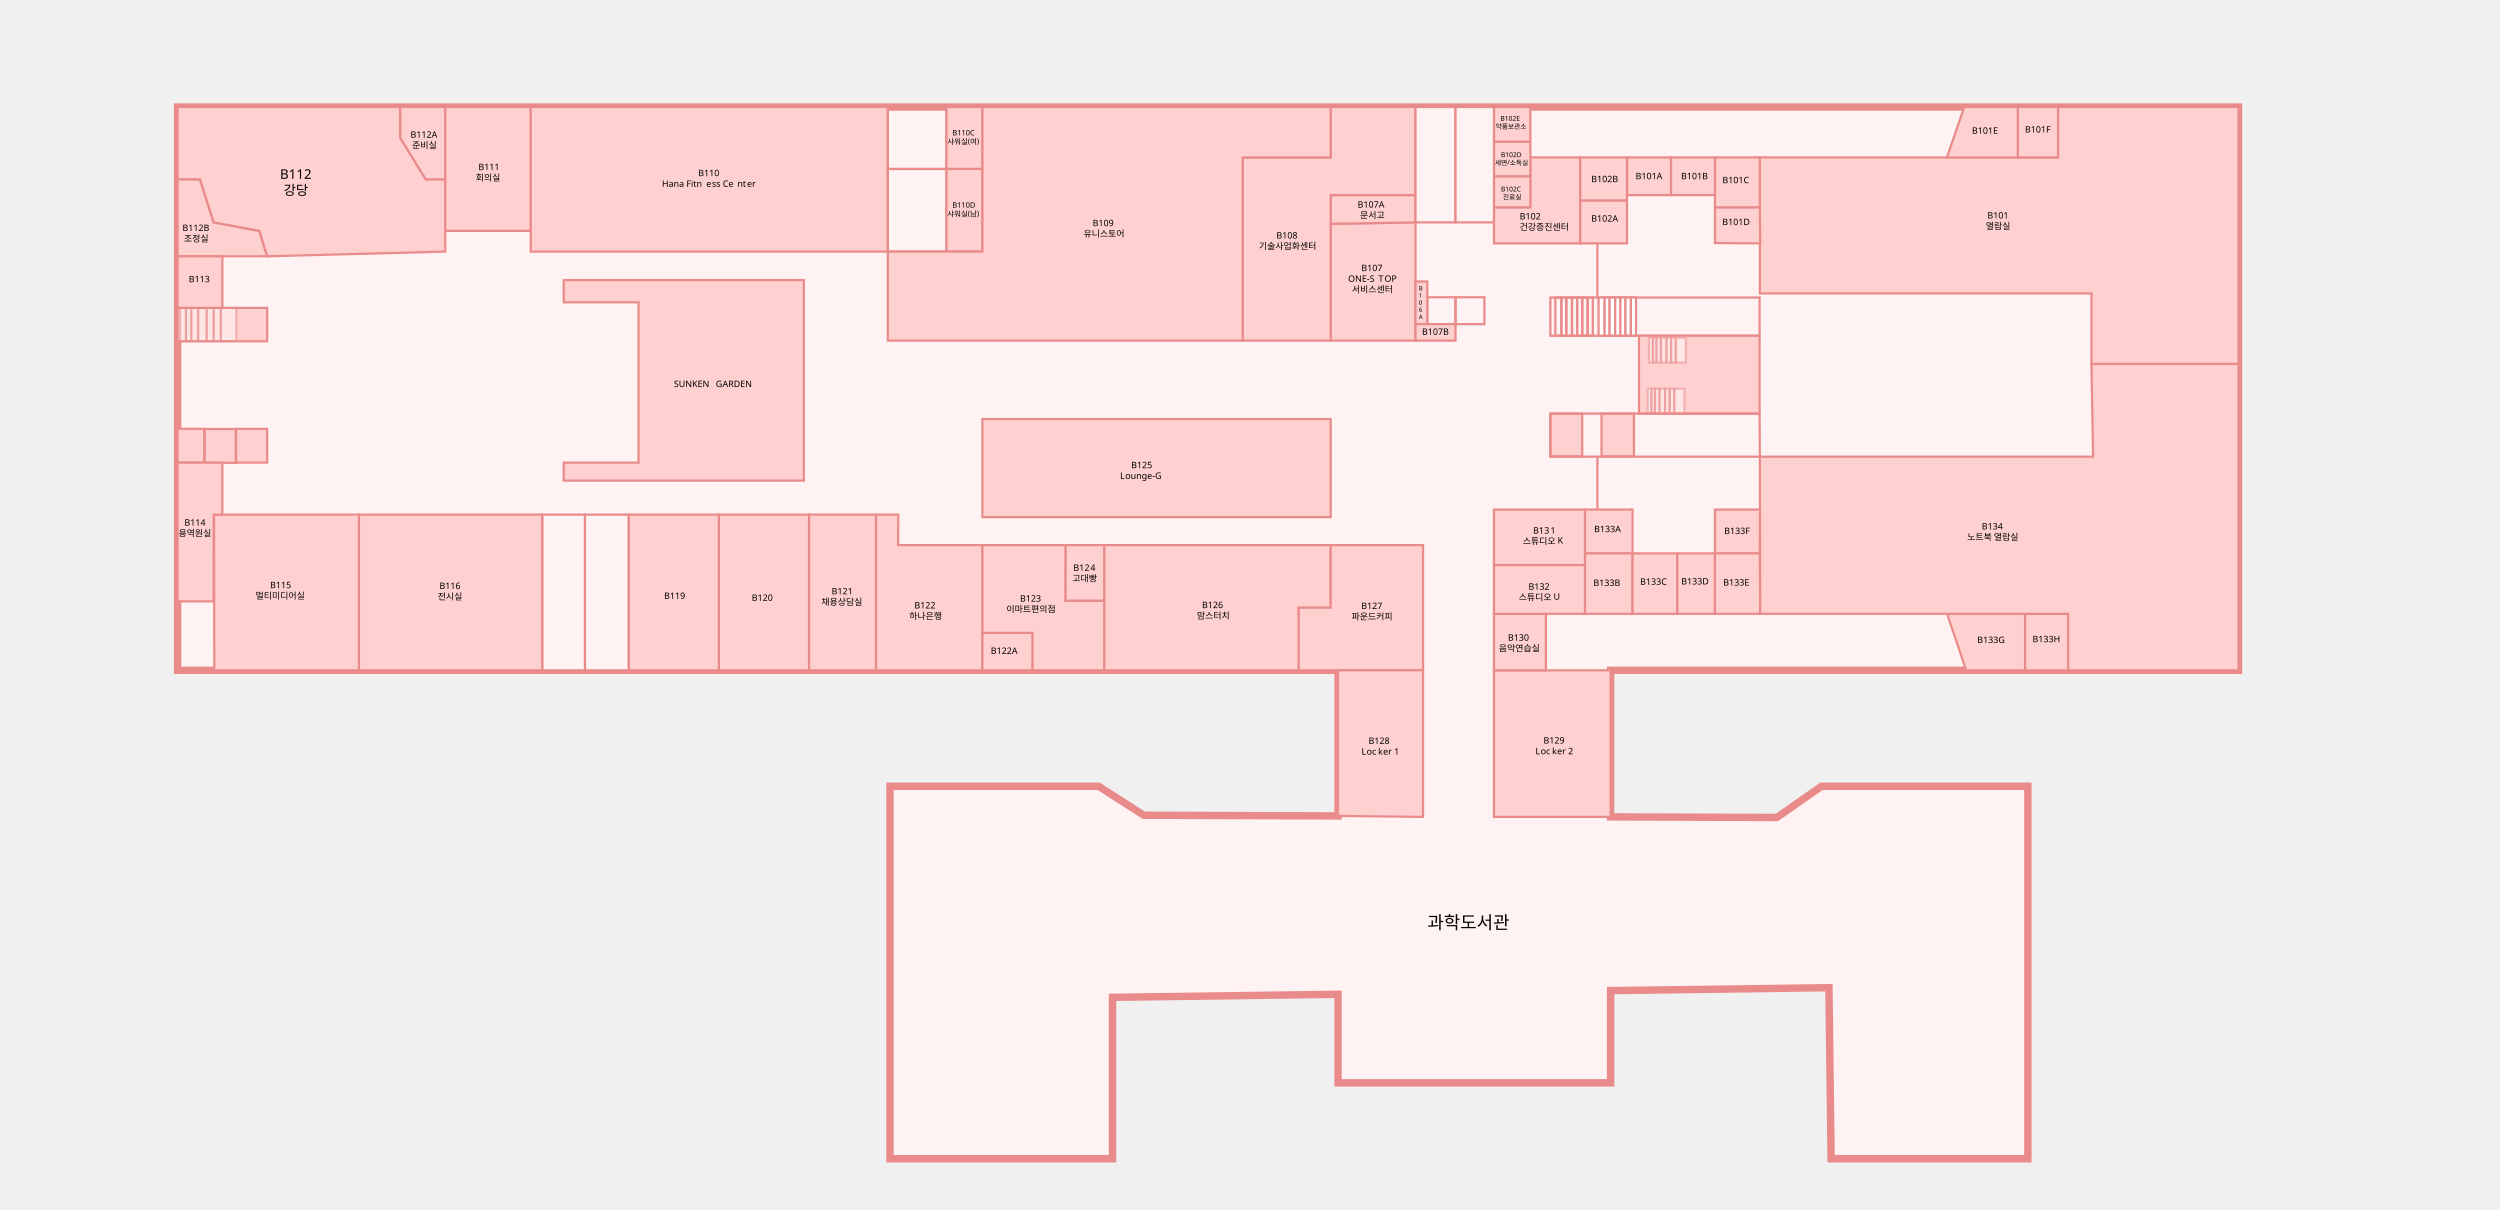
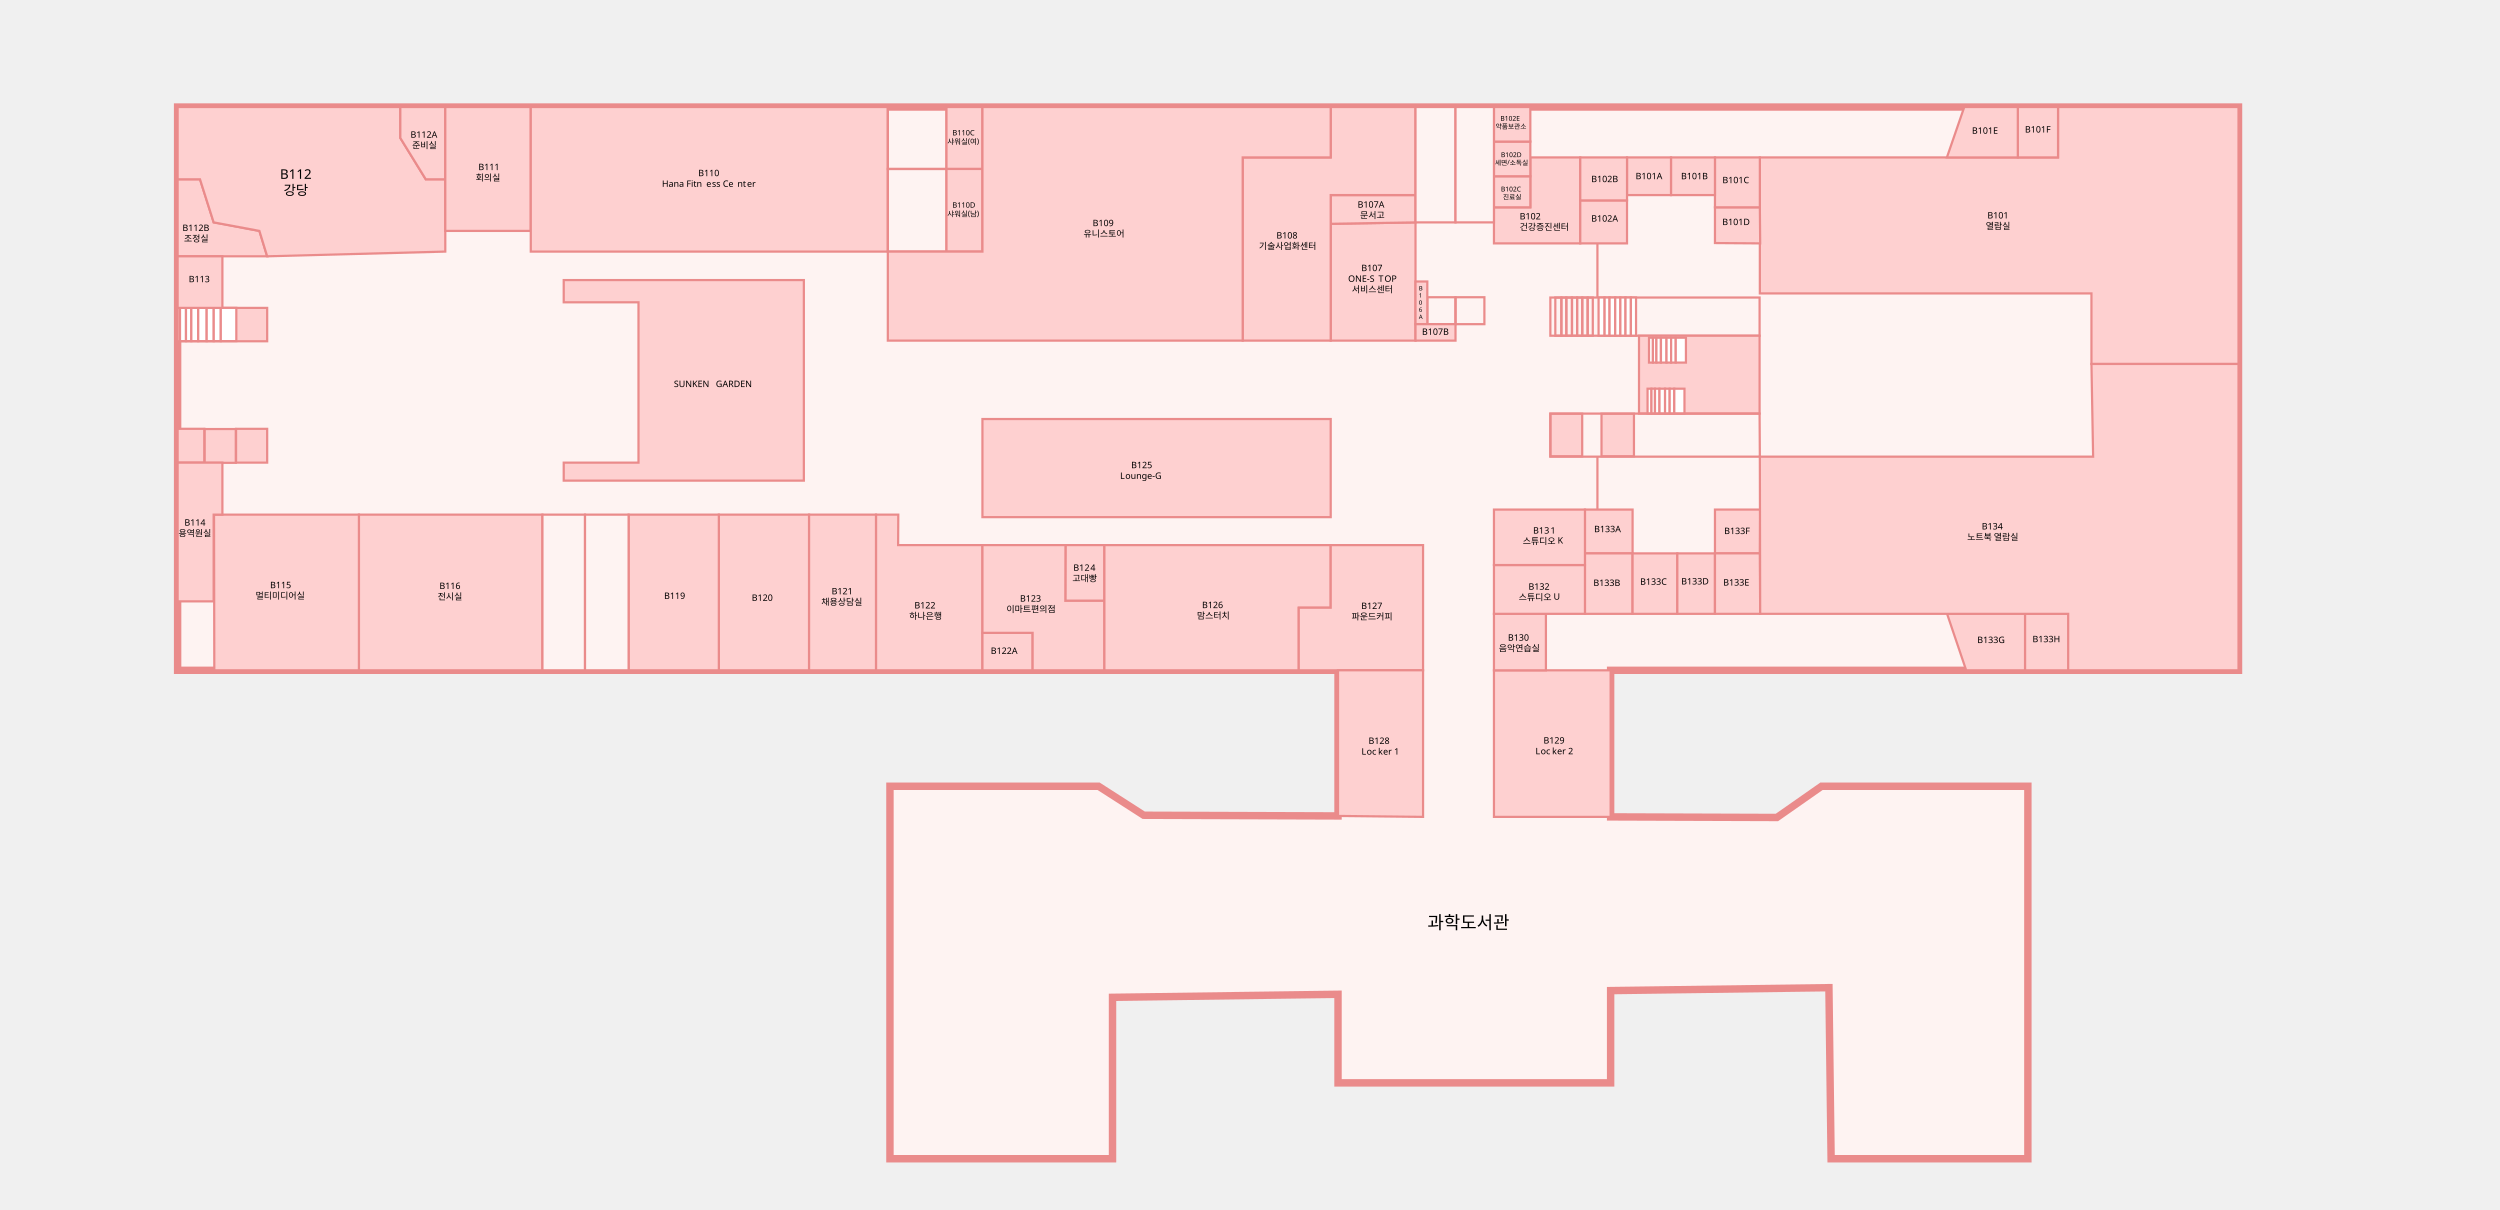
<svg xmlns="http://www.w3.org/2000/svg" id="B1" viewBox="0 0 3364 1627">
  <defs>
    <style>
      .cls-1 {
        fill: #fed0d0;
      }

      .cls-1, .cls-2, .cls-3, .cls-4, .cls-5, .cls-6 {
        stroke: #ea8b8b;
        stroke-miterlimit: 10;
      }

      .cls-1, .cls-2, .cls-4, .cls-5, .cls-6 {
        stroke-width: 3px;
      }

      .cls-2 {
        fill: none;
      }

      .cls-3 {
        stroke-width: 10px;
      }

      .cls-3, .cls-5 {
        fill: #fef3f2;
      }

      .cls-4, .cls-6 {
        fill: #fff;
      }

      .cls-7 {
        letter-spacing: 0em;
      }

      .cls-8 {
        font-size: 8px;
      }

      .cls-8, .cls-9, .cls-10, .cls-11, .cls-12, .cls-13 {
        font-family: NanumSquareNeo-dEb-KSCpc-EUC-H, 'NanumSquare Neo OTF';
      }

      .cls-9 {
        font-size: 9px;
      }

      .cls-14 {
        letter-spacing: -.02em;
      }

      .cls-15 {
        letter-spacing: -.04em;
      }

      .cls-16 {
        letter-spacing: -.03em;
      }

      .cls-17 {
        letter-spacing: -.03em;
      }

      .cls-18 {
        letter-spacing: -.01em;
      }

      .cls-10 {
        font-size: 24px;
      }

      .cls-11 {
        font-size: 18px;
-       }
- 
-       .cls-6 {
-         opacity: .46;
      }

      .cls-12 {
        font-size: 12px;
      }

      .cls-13 {
        font-size: 10px;
      }
    </style>
  </defs>
  <g id="Layer_x5F_border">
    <polygon class="cls-3" points="3012.15 901.98 3012.15 144 239 144 239 241.27 239 901.98 1800.43 901.98 1800.43 1097.92 1539 1097 1478.24 1058 1197.52 1058 1197.52 1559.17 1497 1559.17 1497 1342 1800.43 1337.91 1800.43 1457.09 2167.27 1457.09 2167.27 1332.96 2461 1329 2463.94 1559.17 2728.71 1559.17 2728.71 1058 2451 1058 2391 1100 2167.27 1099.21 2167.27 901.98 3012.15 901.98" />
    <text class="cls-10" transform="translate(1920.73 1249.88)">
      <tspan x="0" y="0">과학도서관</tspan>
    </text>
  </g>
  <g id="Layer_4">
    <polygon class="cls-1" points="269.12 241.27 239 241.27 239 344.89 359.5 344.89 349.05 310.72 287.5 299.24 269.12 241.27" />
    <text class="cls-12" transform="translate(245.48 310.84)">
      <tspan x="0" y="0">B112B</tspan>
      <tspan x="2.05" y="14.4">조정실</tspan>
    </text>
  </g>
  <g id="Layer_5">
    <polygon class="cls-1" points="239 144 239 241.27 269.12 241.27 287.5 299.24 349.05 310.72 359.5 344.89 599.18 338.54 599.18 241.27 572.93 241.27 538.67 185.68 538.67 144 239 144" />
    <text class="cls-11" transform="translate(376.74 240.71)">
      <tspan x="0" y="0">B112</tspan>
      <tspan x="4.83" y="21.6">강당</tspan>
    </text>
  </g>
  <g id="Layer_6">
    <polygon class="cls-1" points="538.67 144 538.67 185.68 572.93 241.27 599.18 241.27 599.18 144 538.67 144" />
    <text class="cls-12" transform="translate(552.36 185.33)">
      <tspan x="0" y="0">B112A</tspan>
      <tspan x="2.24" y="14.4">준비실</tspan>
    </text>
  </g>
  <g id="Layer_7">
    <rect class="cls-1" x="599.18" y="144" width="115.04" height="166.72" />
    <text class="cls-12" transform="translate(643.73 228.91)">
      <tspan x="0" y="0">B111</tspan>
      <tspan x="-3.64" y="14.4">회의실</tspan>
    </text>
  </g>
  <g id="Layer_2">
    <rect class="cls-1" x="714.22" y="144" width="480.43" height="194.54" />
    <text class="cls-12" transform="translate(939.56 237.05)">
      <tspan x="0" y="0">B110</tspan>
      <tspan x="-48.86" y="14.4">Hana Fitn</tspan>
      <tspan class="cls-18" x="10.81" y="14.4">e</tspan>
      <tspan x="18.43" y="14.4">ss Ce</tspan>
      <tspan class="cls-18" x="52.68" y="14.4">nt</tspan>
      <tspan class="cls-7" x="65.62" y="14.4">er</tspan>
    </text>
  </g>
  <g id="Layer_8">
    <rect class="cls-2" x="1194.65" y="144" width="78.93" height="83.36" />
  </g>
  <g id="Layer_9">
    <rect class="cls-2" x="1194.65" y="227.36" width="78.93" height="111.18" />
  </g>
  <g id="Layer_10">
    <rect class="cls-1" x="1273.58" y="144" width="48.39" height="83.36" />
    <text class="cls-13" transform="translate(1281.52 182.16)">
      <tspan x="0" y="0">B110C</tspan>
      <tspan x="-6.82" y="12">샤워실(여)</tspan>
    </text>
  </g>
  <g id="Layer_11">
    <rect class="cls-1" x="1273.58" y="227.36" width="48.39" height="111.18" />
    <text class="cls-13" transform="translate(1281.47 279.43)">
      <tspan x="0" y="0">B110D</tspan>
      <tspan x="-6.77" y="12">샤워실(남)</tspan>
    </text>
  </g>
  <g id="Layer_12">
    <polygon class="cls-1" points="1790.59 458.34 1904.69 458.34 1904.69 299.24 1790.59 301.17 1790.59 458.34" />
    <text class="cls-12" transform="translate(1831.83 364.83)">
      <tspan x="0" y="0">B107</tspan>
      <tspan x="-17.83" y="14.4">ONE-S</tspan>
      <tspan class="cls-17" x="23.05" y="14.4">T</tspan>
      <tspan x="31.07" y="14.4">OP</tspan>
      <tspan x="-12.76" y="28.8">서비스센터</tspan>
    </text>
  </g>
  <g id="Layer_13">
    <polygon class="cls-1" points="1790.59 262.5 1904.69 262.5 1904.69 299.24 1790.59 301.17 1790.59 262.5" />
    <text class="cls-12" transform="translate(1826.78 279.44)">
      <tspan x="0" y="0">B107A</tspan>
      <tspan x="3.33" y="14.4">문서고</tspan>
    </text>
  </g>
  <g id="Layer_14">
    <polygon class="cls-1" points="1790.59 458.34 1672.17 458.34 1672.17 211.83 1790.59 211.83 1790.59 144 1904.69 144 1904.69 262.5 1790.59 262.5 1790.59 458.34" />
    <text class="cls-12" transform="translate(1717.54 320.98)">
      <tspan x="0" y="0">B108</tspan>
      <tspan x="-23.53" y="14.4">기술사업화센터</tspan>
    </text>
  </g>
  <g id="toilet5">
    <rect class="cls-2" x="1958.53" y="399.96" width="38.87" height="36.24" />
  </g>
  <g id="toilet6">
    <rect class="cls-2" x="1920.58" y="399.96" width="37.95" height="36.24" />
  </g>
  <g id="Layer_67">
    <polygon class="cls-1" points="1194.65 338.54 1194.65 458.34 1672.17 458.34 1672.17 211.83 1790.59 211.83 1790.59 144 1321.97 144 1321.97 338.54 1194.65 338.54" />
    <text class="cls-12" transform="translate(1470.23 304.32)">
      <tspan x="0" y="0">B109</tspan>
      <tspan x="-12.28" y="14.4">유니스토어</tspan>
    </text>
  </g>
  <g id="Layer_17">
    <rect class="cls-1" x="1904.69" y="378.79" width="15.89" height="57.4" />
    <text class="cls-8" transform="translate(1909.17 390.79)">
      <tspan x="0" y="0">B</tspan>
      <tspan x="0" y="9.6">1</tspan>
      <tspan x="0" y="19.2">0</tspan>
      <tspan x="0" y="28.8">6</tspan>
      <tspan x="0" y="38.4">A</tspan>
    </text>
  </g>
  <g id="Layer_x5F_others">
    <rect class="cls-1" x="239" y="577" width="36" height="45.53" />
    <polygon class="cls-1" points="359.5 622.5 359.5 577.02 317.64 577.02 317.64 622.53 359.5 622.5" />
    <rect class="cls-1" x="239" y="414.31" width="120.5" height="44.89" />
    <g>
      <rect class="cls-6" x="242.22" y="414.25" width="8.05" height="44.75" />
      <rect class="cls-6" x="250.26" y="414.25" width="7.18" height="44.75" />
      <rect class="cls-6" x="257.44" y="414.25" width="9.28" height="44.75" />
      <rect class="cls-6" x="266.72" y="414.25" width="11.4" height="44.75" />
      <rect class="cls-6" x="278.12" y="414.25" width="9.5" height="44.75" />
      <rect class="cls-6" x="287.61" y="414.25" width="9.5" height="44.75" />
      <rect class="cls-6" x="297.11" y="414.25" width="20.89" height="44.75" />
    </g>
    <polygon class="cls-2" points="2321.5 400.36 2086.16 400.36 2086.16 451.75 2367.7 451.75 2367.7 400.36 2321.5 400.36" />
    <rect class="cls-1" x="2205.45" y="451.75" width="162.25" height="104.78" />
    <g>
      <rect class="cls-2" x="2092.84" y="400.36" width="8.12" height="51.39" />
      <rect class="cls-2" x="2100.97" y="400.36" width="6.67" height="51.39" />
      <rect class="cls-2" x="2107.64" y="400.36" width="7.61" height="51.39" />
      <rect class="cls-2" x="2115.24" y="400.36" width="6.92" height="51.39" />
      <rect class="cls-2" x="2122.16" y="400.36" width="6.92" height="51.39" />
      <rect class="cls-2" x="2129.08" y="400.36" width="7.26" height="51.39" />
      <rect class="cls-2" x="2136.34" y="400.36" width="6.92" height="51.39" />
    </g>
    <rect class="cls-1" x="2086.16" y="556.67" width="42.84" height="57.33" />
    <rect class="cls-1" x="2155" y="556.67" width="43.65" height="57.33" />
    <g>
      <rect class="cls-6" x="2216.95" y="523.03" width="5.28" height="33.5" />
      <rect class="cls-6" x="2222.22" y="523.03" width="4.71" height="33.5" />
      <rect class="cls-6" x="2226.93" y="523.03" width="6.08" height="33.5" />
      <rect class="cls-6" x="2233.01" y="523.03" width="7.47" height="33.5" />
      <rect class="cls-6" x="2240.48" y="523.03" width="6.23" height="33.5" />
      <rect class="cls-6" x="2246.71" y="523.03" width="6.23" height="33.5" />
      <rect class="cls-6" x="2252.93" y="523.03" width="13.7" height="33.5" />
    </g>
    <g>
      <rect class="cls-6" x="2218.9" y="454.4" width="5.28" height="33.5" />
      <rect class="cls-6" x="2224.17" y="454.4" width="4.71" height="33.5" />
      <rect class="cls-6" x="2228.88" y="454.4" width="6.08" height="33.5" />
      <rect class="cls-6" x="2234.97" y="454.4" width="7.47" height="33.5" />
      <rect class="cls-6" x="2242.44" y="454.4" width="6.23" height="33.5" />
      <rect class="cls-6" x="2248.66" y="454.4" width="6.23" height="33.5" />
      <rect class="cls-6" x="2254.89" y="454.4" width="13.7" height="33.5" />
    </g>
    <g>
      <rect class="cls-4" x="2151.04" y="400.3" width="8.12" height="51.39" />
      <rect class="cls-4" x="2159.16" y="400.3" width="6.67" height="51.39" />
      <rect class="cls-4" x="2165.83" y="400.3" width="7.61" height="51.39" />
      <rect class="cls-4" x="2173.44" y="400.3" width="6.92" height="51.39" />
      <rect class="cls-4" x="2180.36" y="400.3" width="6.92" height="51.39" />
      <rect class="cls-4" x="2187.27" y="400.3" width="7.26" height="51.39" />
      <rect class="cls-4" x="2194.54" y="400.3" width="6.92" height="51.39" />
    </g>
    <polygon class="cls-2" points="2367.7 556.53 2368.05 614.5 2086.16 614.5 2086.16 556.53 2367.7 556.53" />
    <line class="cls-2" x1="2149.5" y1="685.5" x2="2149.5" y2="614.5" />
    <polygon class="cls-1" points="317.28 622.79 317.28 577.31 275.42 577.31 275.42 622.82 317.28 622.79" />
    <line class="cls-2" x1="2149.5" y1="400.5" x2="2149.5" y2="327.5" />
  </g>
  <g id="Layer_19">
    <rect class="cls-1" x="1904.69" y="436.19" width="53.84" height="22.15" />
    <text class="cls-12" transform="translate(1913.39 450.6)">
      <tspan x="0" y="0">B107B</tspan>
    </text>
  </g>
  <g id="Layer_20">
    <polygon class="cls-1" points="2010.27 327.5 2010.27 278.96 2059.21 278.96 2059.21 211.83 2126.4 211.83 2126.4 269.66 2126.4 327.5 2010.27 327.5" />
    <text class="cls-12" transform="translate(2044.86 295.26)">
      <tspan x="0" y="0">B102</tspan>
      <tspan x="0" y="14.4">건강증진센터</tspan>
    </text>
  </g>
  <g id="Layer_21">
    <rect class="cls-1" x="2010.27" y="237.16" width="48.94" height="41.8" />
    <text class="cls-9" transform="translate(2019.64 257.64)">
      <tspan x="0" y="0">B102C</tspan>
      <tspan x="2.71" y="10.8">진료실</tspan>
    </text>
  </g>
  <g id="Layer_22">
    <rect class="cls-1" x="2010.27" y="190.51" width="48.94" height="46.65" />
    <text class="cls-9" transform="translate(2019.63 211.46)">
      <tspan x="0" y="0">B102D</tspan>
      <tspan x="-8.03" y="10.8">세면/소독실</tspan>
    </text>
  </g>
  <g id="Layer_23">
    <rect class="cls-1" x="2010.27" y="144" width="48.94" height="46.51" />
    <text class="cls-9" transform="translate(2018.91 162.54)">
      <tspan x="0" y="0">B102E</tspan>
      <tspan x="-6.38" y="10.8">약품보관소</tspan>
    </text>
  </g>
  <g id="Layer_24">
    <polygon class="cls-1" points="2368.05 394.83 2814.26 394.83 2814.26 489.75 3012.15 489.75 3012.15 144 2769.29 144 2769.29 211.83 2368.05 211.83 2368.05 394.83" />
    <text class="cls-12" transform="translate(2674.24 294)">
      <tspan x="0" y="0">B101</tspan>
      <tspan x="-2.2" y="14.4">열람실</tspan>
    </text>
  </g>
  <g id="Layer_25">
    <rect class="cls-1" x="2715.17" y="144" width="54.12" height="67.83" />
    <text class="cls-12" transform="translate(2724.76 178.36)">
      <tspan x="0" y="0">B101F</tspan>
    </text>
  </g>
  <g id="Layer_26">
    <polygon class="cls-1" points="2643.13 144 2619.75 211.83 2715.17 211.83 2715.17 144 2643.13 144" />
    <text class="cls-12" transform="translate(2653.44 179.99)">
      <tspan x="0" y="0">B101E</tspan>
    </text>
  </g>
  <g id="Layer_27">
    <polygon class="cls-1" points="2307.65 327.04 2368.5 327.5 2368.05 278.96 2307.65 278.96 2307.65 327.04" />
    <text class="cls-12" transform="translate(2317.49 302.89)">
      <tspan x="0" y="0">B101D</tspan>
    </text>
  </g>
  <g id="Layer_28">
    <rect class="cls-1" x="2307.65" y="211.83" width="60.4" height="67.14" />
    <text class="cls-12" transform="translate(2317.66 246.54)">
      <tspan x="0" y="0">B101C</tspan>
    </text>
  </g>
  <g id="Layer_29">
    <rect class="cls-1" x="2248.5" y="211.83" width="59.15" height="50.67" />
    <text class="cls-12" transform="translate(2261.97 241.2)">
      <tspan x="0" y="0">B101B</tspan>
    </text>
  </g>
  <g id="Layer_30">
    <rect class="cls-1" x="2189.31" y="211.83" width="59.19" height="50.67" />
    <text class="cls-12" transform="translate(2200.85 241.17)">
      <tspan x="0" y="0">B101A</tspan>
    </text>
  </g>
  <g id="Layer_31">
    <rect class="cls-1" x="2126.4" y="269.66" width="62.91" height="57.84" />
    <text class="cls-12" transform="translate(2141.16 298.23)">
      <tspan x="0" y="0">B102A</tspan>
    </text>
  </g>
  <g id="Layer_32">
    <rect class="cls-1" x="2126.4" y="211.83" width="62.91" height="57.84" />
    <text class="cls-12" transform="translate(2141.19 245.11)">
      <tspan x="0" y="0">B102B</tspan>
    </text>
  </g>
  <g id="Layer_33">
    <rect class="cls-1" x="2132.72" y="685.68" width="64.08" height="58.95" />
    <text class="cls-12" transform="translate(2145.04 716.1)">
      <tspan x="0" y="0">B133A</tspan>
    </text>
  </g>
  <g id="Layer_34">
    <rect class="cls-1" x="2132.72" y="744.63" width="64.08" height="81.36" />
    <text class="cls-12" transform="translate(2144.07 788.47)">
      <tspan x="0" y="0">B133B</tspan>
    </text>
  </g>
  <g id="Layer_35">
    <rect class="cls-1" x="2196.79" y="744.63" width="60.23" height="81.36" />
    <text class="cls-12" transform="translate(2206.96 786.87)">
      <tspan x="0" y="0">B133C</tspan>
    </text>
  </g>
  <g id="Layer_36">
    <rect class="cls-1" x="2257.02" y="744.63" width="50.62" height="81.36" />
    <text class="cls-12" transform="translate(2262.23 786.47)">
      <tspan x="0" y="0">B133D</tspan>
    </text>
  </g>
  <g id="Layer_37">
    <polygon class="cls-1" points="2307.65 685.68 2368.5 685.68 2368.05 744.63 2307.65 744.63 2307.65 685.68" />
    <text class="cls-12" transform="translate(2320.06 718.63)">
      <tspan x="0" y="0">B133F</tspan>
    </text>
  </g>
  <g id="Layer_38">
    <polygon class="cls-1" points="2368.5 825.99 2307.65 825.99 2307.65 744.63 2368.05 744.63 2368.5 825.99" />
    <text class="cls-12" transform="translate(2318.78 787.95)">
      <tspan x="0" y="0">B133E</tspan>
    </text>
  </g>
  <g id="Layer_39">
    <polygon class="cls-1" points="2645.72 902 2620 826 2724.95 826 2724.95 902 2645.72 902" />
    <text class="cls-12" transform="translate(2660.61 865.27)">
      <tspan x="0" y="0">B133G</tspan>
    </text>
  </g>
  <g id="Layer_40">
    <rect class="cls-1" x="2724.95" y="826" width="59.53" height="76" />
    <text class="cls-12" transform="translate(2734.9 864.18)">
      <tspan x="0" y="0">B133H</tspan>
    </text>
  </g>
  <g id="Layer_41">
    <polygon class="cls-1" points="2816.5 614.5 2368.05 614.5 2368.5 825.99 2782.93 825.99 2782.93 901.98 3012.15 901.98 3012.15 489.75 2814.26 489.75 2816.5 614.5" />
    <text class="cls-12" transform="translate(2666.63 712.42)">
      <tspan x="0" y="0">B134</tspan>
      <tspan x="-19.57" y="14.4">노트북 열람실</tspan>
    </text>
  </g>
  <g id="Layer_42">
    <polygon class="cls-1" points="1208.74 692.5 1208.5 733.5 1321.97 733.5 1321.97 901.98 1178.72 901.98 1178.72 692.5 1208.74 692.5" />
    <text class="cls-12" transform="translate(1230.42 818.74)">
      <tspan x="0" y="0">B122</tspan>
      <tspan x="-6.98" y="14.4">하나은행</tspan>
    </text>
  </g>
  <g id="Layer_43">
    <rect class="cls-1" x="1321.97" y="851.58" width="67.53" height="50.4" />
    <text class="cls-12" transform="translate(1333.14 879.91)">
      <tspan x="0" y="0">B122A</tspan>
    </text>
  </g>
  <g id="Layer_44">
    <polygon class="cls-1" points="1486.07 733.5 1433.7 733.5 1433.5 808.5 1486.07 808.5 1486.07 733.5" />
    <text class="cls-12" transform="translate(1444.29 768.1)">
      <tspan x="0" y="0">B1</tspan>
      <tspan class="cls-17" x="14.98" y="0">2</tspan>
      <tspan x="22.9" y="0">4</tspan>
      <tspan x="-1.32" y="14.4">고대빵</tspan>
    </text>
  </g>
  <g id="Layer_45">
    <polygon class="cls-1" points="1321.97 733.5 1321.97 851.58 1389.5 851.58 1389.5 901.98 1486.07 901.98 1486.07 808.5 1433.5 808.5 1433.7 733.5 1321.97 733.5" />
    <text class="cls-12" transform="translate(1372.49 809.55)">
      <tspan x="0" y="0">B123</tspan>
      <tspan x="-18.23" y="14.4">이마트편의점</tspan>
    </text>
  </g>
  <g id="Layer_46">
    <polygon class="cls-1" points="1790.59 733.5 1486.07 733.5 1486.07 901.98 1747.61 901.98 1747.61 817.74 1790.59 817.74 1790.59 733.5" />
    <text class="cls-12" transform="translate(1617.44 818.28)">
      <tspan x="0" y="0">B126</tspan>
      <tspan x="-6.86" y="14.4">맘스터치</tspan>
    </text>
  </g>
  <g id="Layer_47">
    <polygon class="cls-1" points="1914.86 733.5 1914.86 901.98 1747.61 901.98 1747.61 817.74 1790.59 817.74 1790.59 733.5 1914.86 733.5" />
    <text class="cls-12" transform="translate(1831.68 819.48)">
      <tspan x="0" y="0">B127</tspan>
      <tspan x="-13.03" y="14.4">파운드커피</tspan>
    </text>
  </g>
  <g id="Layer_48">
    <polygon class="cls-1" points="1914.86 1099.21 1800.43 1097.92 1800.43 901.98 1914.86 901.98 1914.86 1099.21" />
    <text class="cls-12" transform="translate(1841.47 1001.02)">
      <tspan x="0" y="0">B128</tspan>
      <tspan class="cls-14" x="-9.49" y="14.4">L</tspan>
      <tspan x="-2.53" y="14.4">oc</tspan>
      <tspan class="cls-15" x="12.87" y="14.4">k</tspan>
      <tspan class="cls-7" x="19.63" y="14.4">er 1</tspan>
    </text>
  </g>
  <g id="Layer_49">
    <rect class="cls-1" x="2010.27" y="901.98" width="157.01" height="197.23" />
    <text class="cls-12" transform="translate(2076.9 1000.53)">
      <tspan x="0" y="0">B129</tspan>
      <tspan class="cls-14" x="-10.78" y="14.4">L</tspan>
      <tspan x="-3.82" y="14.4">oc</tspan>
      <tspan class="cls-15" x="11.57" y="14.4">k</tspan>
      <tspan class="cls-7" x="18.33" y="14.4">er 2</tspan>
    </text>
  </g>
  <g id="Layer_50">
    <rect class="cls-1" x="2010.27" y="825.99" width="69.91" height="76" />
    <text class="cls-12" transform="translate(2029.07 862.15)">
      <tspan x="0" y="0">B130</tspan>
      <tspan x="-12.28" y="14.4">음악연습실</tspan>
    </text>
  </g>
  <g id="Layer_51">
    <rect class="cls-1" x="2010.27" y="760.3" width="122.45" height="65.68" />
    <text class="cls-12" transform="translate(2056.71 793.52)">
      <tspan x="0" y="0">B132</tspan>
      <tspan x="-13.12" y="14.4">스튜디오 U</tspan>
    </text>
  </g>
  <g id="Layer_52">
    <rect class="cls-1" x="2010.27" y="685.68" width="122.45" height="74.63" />
    <text class="cls-12" transform="translate(2062.91 718.01)">
      <tspan x="0" y="0">B1</tspan>
      <tspan class="cls-18" x="14.98" y="0">3</tspan>
      <tspan x="23.39" y="0">1</tspan>
      <tspan x="-13.9" y="14.4">스튜디오 K</tspan>
    </text>
  </g>
  <g id="Layer_53">
    <rect class="cls-1" x="967.27" y="692.5" width="121.42" height="209.48" />
    <text class="cls-12" transform="translate(1011.53 808.52)">
      <tspan x="0" y="0">B120</tspan>
    </text>
  </g>
  <g id="Layer_54">
    <rect class="cls-1" x="845.85" y="692.5" width="121.42" height="209.48" />
    <text class="cls-12" transform="translate(893.6 805.95)">
      <tspan x="0" y="0">B119</tspan>
    </text>
  </g>
  <g id="Layer_55">
    <rect class="cls-1" x="482.96" y="692.5" width="246.93" height="209.48" />
    <text class="cls-12" transform="translate(591.28 792.58)">
      <tspan x="0" y="0">B116</tspan>
      <tspan x="-2.34" y="14.4">전시실</tspan>
    </text>
  </g>
  <g id="Layer_56">
    <rect class="cls-1" x="1088.68" y="692.5" width="90.04" height="209.48" />
    <text class="cls-12" transform="translate(1119 799.77)">
      <tspan x="0" y="0">B121</tspan>
      <tspan x="-13.84" y="14.4">채용상담실</tspan>
    </text>
  </g>
  <g id="Layer_57">
    <polygon class="cls-1" points="288.37 901.98 288 692.5 482.96 692.5 482.96 901.98 288.37 901.98" />
    <text class="cls-12" transform="translate(363.41 791.47)">
      <tspan x="0" y="0">B115</tspan>
      <tspan x="-19.52" y="14.4">멀티미디어실</tspan>
    </text>
  </g>
  <g id="Layer_58">
    <polygon class="cls-1" points="299.25 622.53 299.25 692.5 287.5 692.5 287.5 809.19 239 809.19 239 622.53 299.25 622.53" />
    <text class="cls-12" transform="translate(248.15 707.33)">
      <tspan x="0" y="0">B114</tspan>
      <tspan x="-8" y="14.4">용역원실</tspan>
    </text>
  </g>
  <g id="Layer_59">
    <polygon class="cls-1" points="758.54 376.86 758.54 406.77 859.15 406.77 859.15 622.53 758.54 622.53 758.54 646.74 1081.67 646.74 1081.67 376.86 758.54 376.86" />
    <text class="cls-12" transform="translate(906.73 520.81)">
      <tspan x="0" y="0">SUNKEN </tspan>
      <tspan class="cls-16" x="56.48" y="0">G</tspan>
      <tspan class="cls-7" x="65.42" y="0">ARDEN</tspan>
    </text>
  </g>
  <g id="Layer_60">
    <rect class="cls-1" x="239" y="344.89" width="60.25" height="69.42" />
    <text class="cls-12" transform="translate(253.94 379.77)">
      <tspan x="0" y="0">B113</tspan>
    </text>
  </g>
  <g id="Layer_61">
    <rect class="cls-1" x="1321.97" y="563.84" width="468.63" height="132.03" />
    <text class="cls-12" transform="translate(1522.06 630)">
      <tspan x="0" y="0">B125</tspan>
      <tspan class="cls-14" x="-14.89" y="14.4">L</tspan>
      <tspan x="-7.93" y="14.4">ounge-G</tspan>
    </text>
  </g>
  <g id="toilet1">
    <rect class="cls-5" x="1904.69" y="144" width="53.84" height="155.24" />
  </g>
  <g id="toilet2">
    <rect class="cls-5" x="729.89" y="692.5" width="57.3" height="209.48" />
  </g>
  <g id="toilet3">
    <rect class="cls-5" x="787.19" y="692.5" width="58.66" height="209.48" />
  </g>
  <g id="toilet4">
    <rect class="cls-5" x="1958.53" y="144" width="51.74" height="155.24" />
  </g>
</svg>
